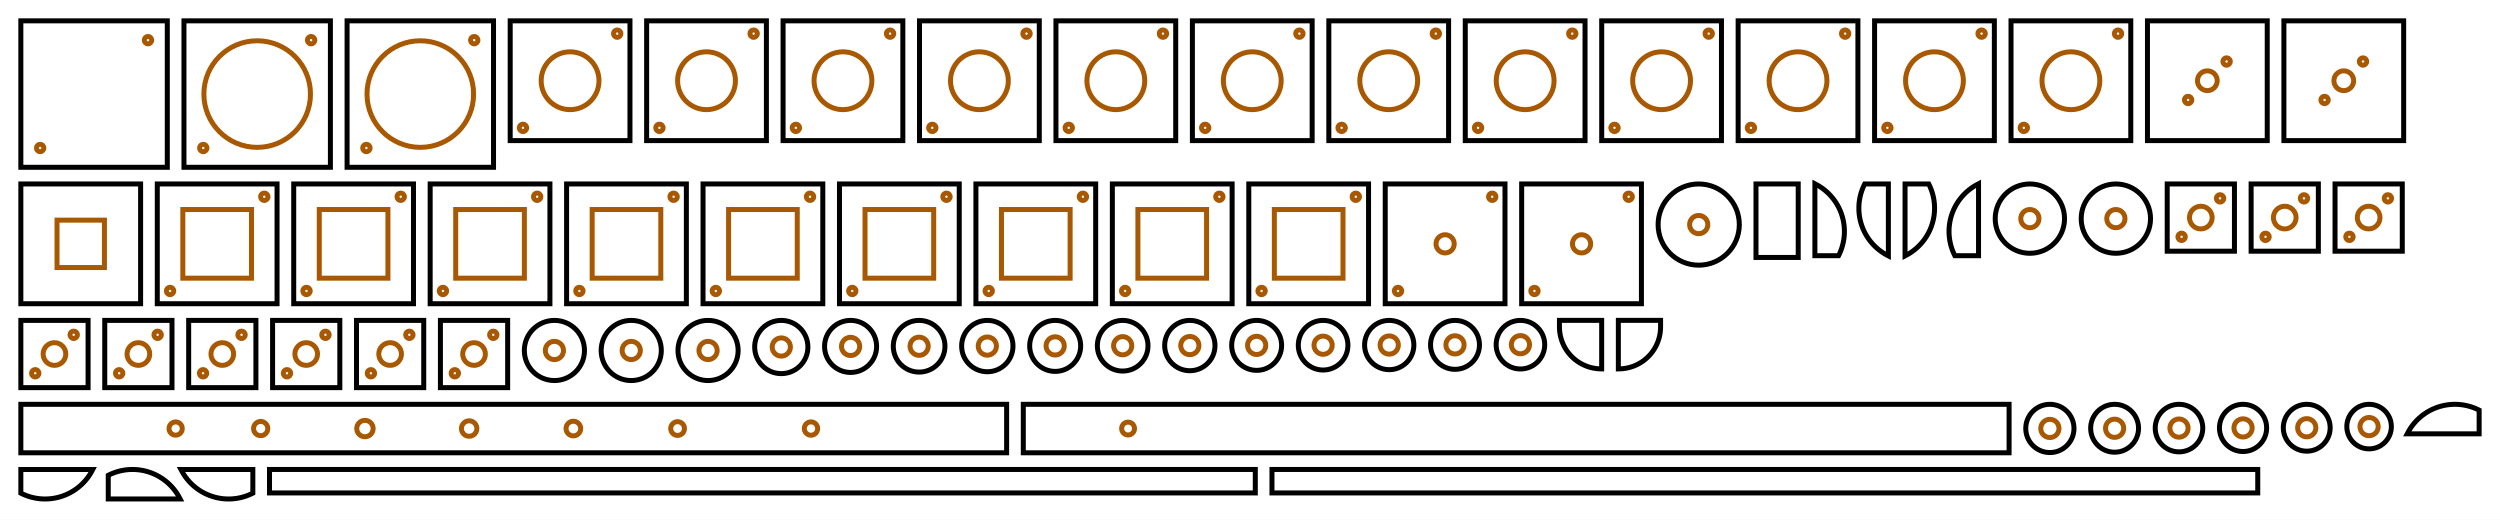
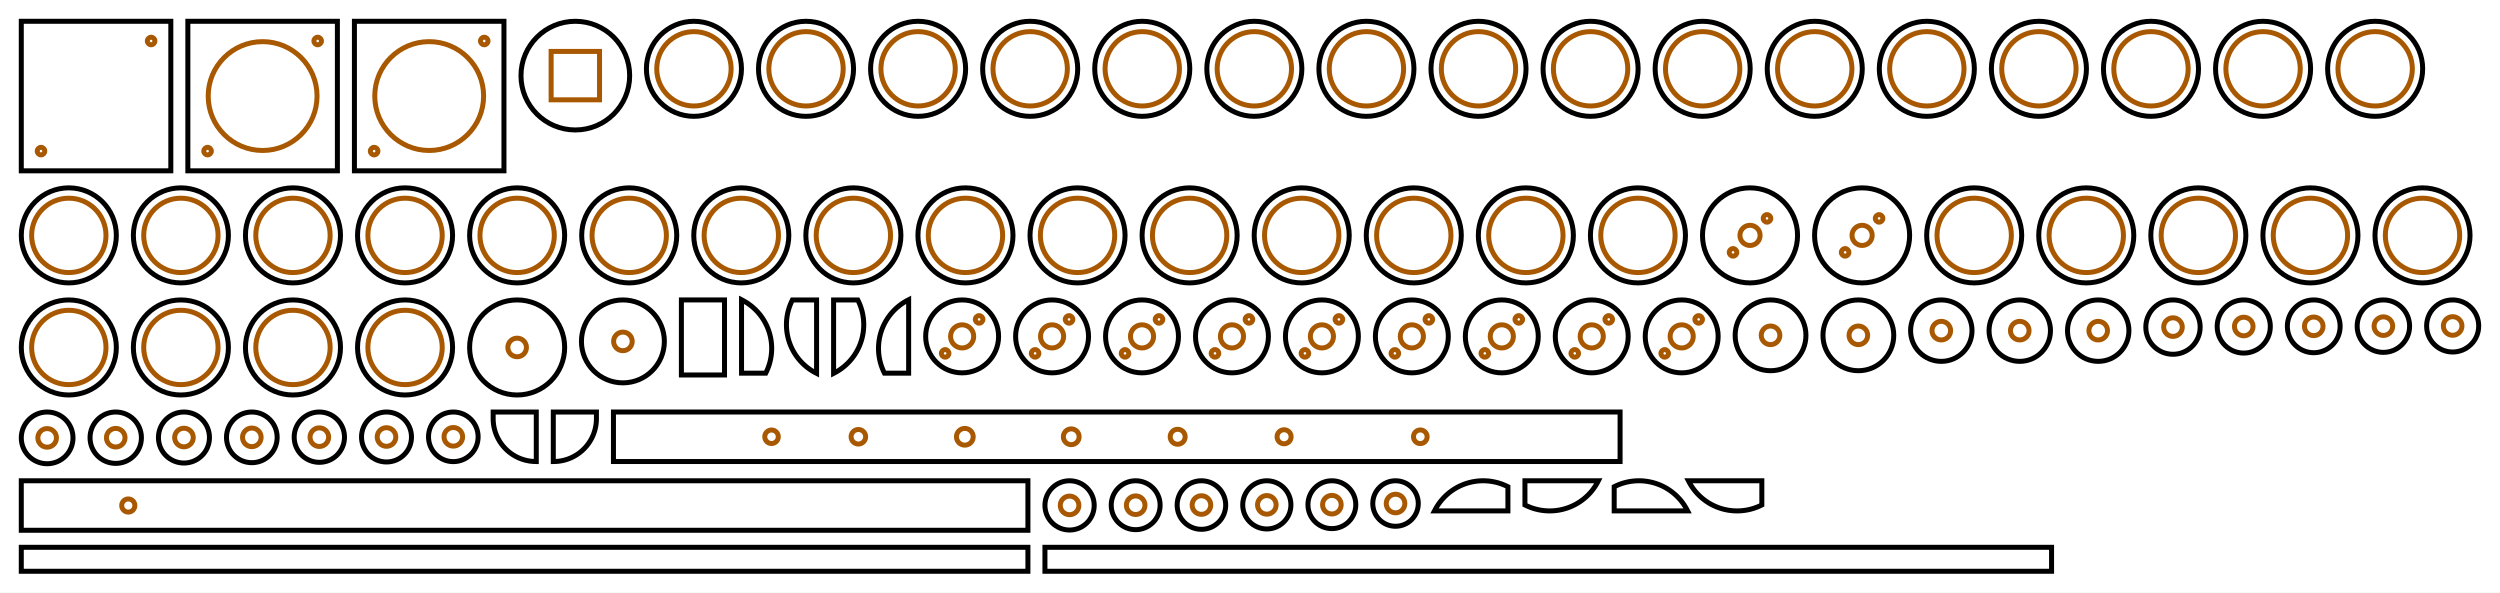
- <svg xmlns="http://www.w3.org/2000/svg" width="599.72mm" height="124.70mm" viewBox="0 0 599.72 124.70">
-   <rect x="0.0" y="0.0" width="599.72" height="124.7" fill="#ffffff" />
-   <g fill="none" stroke="#a85800" stroke-width="1.199">
+ <svg xmlns="http://www.w3.org/2000/svg" width="587.30mm" height="139.20mm" viewBox="0 0 587.30 139.20">
+   <rect x="0.0" y="0.0" width="587.3" height="139.2" fill="#ffffff" />
+   <g fill="none" stroke="#a85800" stroke-width="1.175">
    <circle cx="35.499" cy="9.631" r="0.885" />
    <circle cx="9.631" cy="35.499" r="0.885" />
    <circle cx="61.695" cy="22.565" r="12.785" />
    <circle cx="74.629" cy="9.631" r="0.885" />
    <circle cx="48.761" cy="35.499" r="0.885" />
    <circle cx="100.825" cy="22.565" r="12.785" />
    <circle cx="113.759" cy="9.631" r="0.885" />
    <circle cx="87.891" cy="35.499" r="0.885" />
-     <circle cx="136.755" cy="19.365" r="6.935" />
-     <circle cx="148.055" cy="8.065" r="0.885" />
-     <circle cx="125.455" cy="30.665" r="0.885" />
-     <circle cx="169.485" cy="19.365" r="6.935" />
-     <circle cx="180.785" cy="8.065" r="0.885" />
-     <circle cx="158.185" cy="30.665" r="0.885" />
-     <circle cx="202.215" cy="19.365" r="6.935" />
-     <circle cx="213.515" cy="8.065" r="0.885" />
-     <circle cx="190.915" cy="30.665" r="0.885" />
-     <circle cx="234.945" cy="19.365" r="6.935" />
-     <circle cx="246.245" cy="8.065" r="0.885" />
-     <circle cx="223.645" cy="30.665" r="0.885" />
-     <circle cx="267.675" cy="19.365" r="6.935" />
-     <circle cx="278.975" cy="8.065" r="0.885" />
-     <circle cx="256.375" cy="30.665" r="0.885" />
-     <circle cx="300.405" cy="19.365" r="6.935" />
-     <circle cx="311.705" cy="8.065" r="0.885" />
-     <circle cx="289.105" cy="30.665" r="0.885" />
-     <circle cx="333.135" cy="19.365" r="6.935" />
-     <circle cx="344.435" cy="8.065" r="0.885" />
-     <circle cx="321.835" cy="30.665" r="0.885" />
-     <circle cx="365.865" cy="19.365" r="6.935" />
-     <circle cx="377.165" cy="8.065" r="0.885" />
-     <circle cx="354.565" cy="30.665" r="0.885" />
-     <circle cx="398.595" cy="19.365" r="6.935" />
-     <circle cx="409.895" cy="8.065" r="0.885" />
-     <circle cx="387.295" cy="30.665" r="0.885" />
-     <circle cx="431.325" cy="19.365" r="6.935" />
-     <circle cx="442.625" cy="8.065" r="0.885" />
-     <circle cx="420.025" cy="30.665" r="0.885" />
-     <circle cx="464.055" cy="19.365" r="6.935" />
-     <circle cx="475.355" cy="8.065" r="0.885" />
-     <circle cx="452.755" cy="30.665" r="0.885" />
-     <circle cx="496.785" cy="19.365" r="6.935" />
-     <circle cx="508.085" cy="8.065" r="0.885" />
-     <circle cx="485.485" cy="30.665" r="0.885" />
-     <circle cx="529.515" cy="19.365" r="2.370" />
-     <circle cx="534.128" cy="14.752" r="0.885" />
-     <circle cx="524.902" cy="23.978" r="0.885" />
-     <circle cx="562.245" cy="19.365" r="2.370" />
-     <circle cx="566.858" cy="14.752" r="0.885" />
-     <circle cx="557.632" cy="23.978" r="0.885" />
-     <path d="M 25.050,52.810 L 25.050,64.180 L 13.680,64.180 L 13.680,52.810 Z" />
-     <path d="M 60.330,50.260 L 60.330,66.730 L 43.860,66.730 L 43.860,50.260 Z" />
-     <circle cx="63.395" cy="47.195" r="0.885" />
-     <circle cx="40.795" cy="69.795" r="0.885" />
-     <path d="M 93.060,50.260 L 93.060,66.730 L 76.590,66.730 L 76.590,50.260 Z" />
-     <circle cx="96.125" cy="47.195" r="0.885" />
-     <circle cx="73.525" cy="69.795" r="0.885" />
-     <path d="M 125.790,50.260 L 125.790,66.730 L 109.320,66.730 L 109.320,50.260 Z" />
-     <circle cx="128.855" cy="47.195" r="0.885" />
-     <circle cx="106.255" cy="69.795" r="0.885" />
-     <path d="M 158.520,50.260 L 158.520,66.730 L 142.050,66.730 L 142.050,50.260 Z" />
-     <circle cx="161.585" cy="47.195" r="0.885" />
-     <circle cx="138.985" cy="69.795" r="0.885" />
-     <path d="M 191.250,50.260 L 191.250,66.730 L 174.780,66.730 L 174.780,50.260 Z" />
-     <circle cx="194.315" cy="47.195" r="0.885" />
-     <circle cx="171.715" cy="69.795" r="0.885" />
-     <path d="M 223.980,50.260 L 223.980,66.730 L 207.510,66.730 L 207.510,50.260 Z" />
-     <circle cx="227.045" cy="47.195" r="0.885" />
-     <circle cx="204.445" cy="69.795" r="0.885" />
-     <path d="M 256.710,50.260 L 256.710,66.730 L 240.240,66.730 L 240.240,50.260 Z" />
-     <circle cx="259.775" cy="47.195" r="0.885" />
-     <circle cx="237.175" cy="69.795" r="0.885" />
-     <path d="M 289.440,50.260 L 289.440,66.730 L 272.970,66.730 L 272.970,50.260 Z" />
-     <circle cx="292.505" cy="47.195" r="0.885" />
-     <circle cx="269.905" cy="69.795" r="0.885" />
-     <path d="M 322.170,50.260 L 322.170,66.730 L 305.700,66.730 L 305.700,50.260 Z" />
-     <circle cx="325.235" cy="47.195" r="0.885" />
-     <circle cx="302.635" cy="69.795" r="0.885" />
-     <circle cx="346.665" cy="58.495" r="2.185" />
-     <circle cx="357.965" cy="47.195" r="0.885" />
-     <circle cx="335.365" cy="69.795" r="0.885" />
-     <circle cx="379.395" cy="58.495" r="2.185" />
-     <circle cx="390.695" cy="47.195" r="0.885" />
-     <circle cx="368.095" cy="69.795" r="0.885" />
-     <circle cx="407.500" cy="53.870" r="2.185" />
-     <circle cx="486.941" cy="52.445" r="2.185" />
-     <circle cx="507.571" cy="52.445" r="2.185" />
-     <circle cx="527.951" cy="52.195" r="2.720" />
-     <circle cx="532.564" cy="47.582" r="0.885" />
-     <circle cx="523.337" cy="56.808" r="0.885" />
-     <circle cx="548.081" cy="52.195" r="2.720" />
-     <circle cx="552.694" cy="47.582" r="0.885" />
-     <circle cx="543.467" cy="56.808" r="0.885" />
-     <circle cx="568.211" cy="52.195" r="2.720" />
-     <circle cx="572.824" cy="47.582" r="0.885" />
-     <circle cx="563.597" cy="56.808" r="0.885" />
-     <circle cx="13.065" cy="84.925" r="2.720" />
-     <circle cx="17.678" cy="80.312" r="0.885" />
-     <circle cx="8.452" cy="89.538" r="0.885" />
-     <circle cx="33.195" cy="84.925" r="2.720" />
-     <circle cx="37.808" cy="80.312" r="0.885" />
-     <circle cx="28.582" cy="89.538" r="0.885" />
-     <circle cx="53.325" cy="84.925" r="2.720" />
-     <circle cx="57.938" cy="80.312" r="0.885" />
-     <circle cx="48.712" cy="89.538" r="0.885" />
-     <circle cx="73.455" cy="84.925" r="2.720" />
-     <circle cx="78.068" cy="80.312" r="0.885" />
-     <circle cx="68.842" cy="89.538" r="0.885" />
-     <circle cx="93.585" cy="84.925" r="2.720" />
-     <circle cx="98.198" cy="80.312" r="0.885" />
-     <circle cx="88.972" cy="89.538" r="0.885" />
-     <circle cx="113.715" cy="84.925" r="2.720" />
-     <circle cx="118.328" cy="80.312" r="0.885" />
-     <circle cx="109.102" cy="89.538" r="0.885" />
-     <circle cx="132.995" cy="84.075" r="2.185" />
-     <circle cx="151.425" cy="84.075" r="2.185" />
-     <circle cx="169.855" cy="84.075" r="2.185" />
-     <circle cx="187.422" cy="83.244" r="2.185" />
-     <circle cx="204.045" cy="83.102" r="2.185" />
-     <circle cx="220.487" cy="83.060" r="2.185" />
-     <circle cx="236.846" cy="83.019" r="2.185" />
-     <circle cx="253.123" cy="82.977" r="2.185" />
-     <circle cx="269.316" cy="82.936" r="2.185" />
-     <circle cx="285.426" cy="82.895" r="2.185" />
-     <circle cx="301.454" cy="82.853" r="2.185" />
-     <circle cx="317.398" cy="82.812" r="2.185" />
-     <circle cx="333.259" cy="82.770" r="2.185" />
-     <circle cx="349.038" cy="82.729" r="2.185" />
-     <circle cx="364.733" cy="82.687" r="2.185" />
-     <circle cx="194.545" cy="102.805" r="1.601" />
-     <circle cx="162.545" cy="102.805" r="1.649" />
-     <circle cx="137.545" cy="102.805" r="1.757" />
-     <circle cx="112.545" cy="102.805" r="1.852" />
-     <circle cx="87.545" cy="102.805" r="1.967" />
-     <circle cx="62.535" cy="102.805" r="1.707" />
-     <circle cx="42.135" cy="102.805" r="1.587" />
-     <circle cx="270.612" cy="102.805" r="1.543" />
-     <circle cx="491.740" cy="102.776" r="2.185" />
-     <circle cx="507.269" cy="102.734" r="2.185" />
-     <circle cx="522.715" cy="102.693" r="2.185" />
-     <circle cx="538.079" cy="102.651" r="2.185" />
-     <circle cx="553.359" cy="102.610" r="2.185" />
-     <circle cx="568.316" cy="102.335" r="2.185" />
+     <path d="M 140.840,12.080 L 140.840,23.450 L 129.470,23.450 L 129.470,12.080 Z" />
+     <circle cx="163.019" cy="16.165" r="8.735" />
+     <circle cx="189.349" cy="16.165" r="8.735" />
+     <circle cx="215.679" cy="16.165" r="8.735" />
+     <circle cx="242.009" cy="16.165" r="8.735" />
+     <circle cx="268.339" cy="16.165" r="8.735" />
+     <circle cx="294.669" cy="16.165" r="8.735" />
+     <circle cx="320.999" cy="16.165" r="8.735" />
+     <circle cx="347.329" cy="16.165" r="8.735" />
+     <circle cx="373.659" cy="16.165" r="8.735" />
+     <circle cx="399.989" cy="16.165" r="8.735" />
+     <circle cx="426.319" cy="16.165" r="8.735" />
+     <circle cx="452.649" cy="16.165" r="8.735" />
+     <circle cx="478.979" cy="16.165" r="8.735" />
+     <circle cx="505.309" cy="16.165" r="8.735" />
+     <circle cx="531.639" cy="16.165" r="8.735" />
+     <circle cx="557.969" cy="16.165" r="8.735" />
+     <circle cx="16.165" cy="55.295" r="8.735" />
+     <circle cx="42.495" cy="55.295" r="8.735" />
+     <circle cx="68.825" cy="55.295" r="8.735" />
+     <circle cx="95.155" cy="55.295" r="8.735" />
+     <circle cx="121.485" cy="55.295" r="8.735" />
+     <circle cx="147.815" cy="55.295" r="8.735" />
+     <circle cx="174.145" cy="55.295" r="8.735" />
+     <circle cx="200.475" cy="55.295" r="8.735" />
+     <circle cx="226.805" cy="55.295" r="8.735" />
+     <circle cx="253.135" cy="55.295" r="8.735" />
+     <circle cx="279.465" cy="55.295" r="8.735" />
+     <circle cx="305.795" cy="55.295" r="8.735" />
+     <circle cx="332.125" cy="55.295" r="8.735" />
+     <circle cx="358.455" cy="55.295" r="8.735" />
+     <circle cx="384.785" cy="55.295" r="8.735" />
+     <circle cx="411.115" cy="55.295" r="2.370" />
+     <circle cx="415.105" cy="51.305" r="0.885" />
+     <circle cx="407.125" cy="59.285" r="0.885" />
+     <circle cx="437.445" cy="55.295" r="2.370" />
+     <circle cx="441.435" cy="51.305" r="0.885" />
+     <circle cx="433.455" cy="59.285" r="0.885" />
+     <circle cx="463.775" cy="55.295" r="8.735" />
+     <circle cx="490.105" cy="55.295" r="8.735" />
+     <circle cx="516.435" cy="55.295" r="8.735" />
+     <circle cx="542.765" cy="55.295" r="8.735" />
+     <circle cx="569.095" cy="55.295" r="8.735" />
+     <circle cx="16.165" cy="81.625" r="8.735" />
+     <circle cx="42.495" cy="81.625" r="8.735" />
+     <circle cx="68.825" cy="81.625" r="8.735" />
+     <circle cx="95.155" cy="81.625" r="8.735" />
+     <circle cx="121.485" cy="81.625" r="2.185" />
+     <circle cx="146.332" cy="80.200" r="2.185" />
+     <circle cx="226.023" cy="79.025" r="2.720" />
+     <circle cx="230.012" cy="75.035" r="0.885" />
+     <circle cx="222.033" cy="83.015" r="0.885" />
+     <circle cx="247.153" cy="79.025" r="2.720" />
+     <circle cx="251.142" cy="75.035" r="0.885" />
+     <circle cx="243.163" cy="83.015" r="0.885" />
+     <circle cx="268.283" cy="79.025" r="2.720" />
+     <circle cx="272.272" cy="75.035" r="0.885" />
+     <circle cx="264.293" cy="83.015" r="0.885" />
+     <circle cx="289.413" cy="79.025" r="2.720" />
+     <circle cx="293.402" cy="75.035" r="0.885" />
+     <circle cx="285.423" cy="83.015" r="0.885" />
+     <circle cx="310.543" cy="79.025" r="2.720" />
+     <circle cx="314.532" cy="75.035" r="0.885" />
+     <circle cx="306.553" cy="83.015" r="0.885" />
+     <circle cx="331.673" cy="79.025" r="2.720" />
+     <circle cx="335.662" cy="75.035" r="0.885" />
+     <circle cx="327.683" cy="83.015" r="0.885" />
+     <circle cx="352.803" cy="79.025" r="2.720" />
+     <circle cx="356.792" cy="75.035" r="0.885" />
+     <circle cx="348.813" cy="83.015" r="0.885" />
+     <circle cx="373.933" cy="79.025" r="2.720" />
+     <circle cx="377.922" cy="75.035" r="0.885" />
+     <circle cx="369.943" cy="83.015" r="0.885" />
+     <circle cx="395.063" cy="79.025" r="2.720" />
+     <circle cx="399.052" cy="75.035" r="0.885" />
+     <circle cx="391.073" cy="83.015" r="0.885" />
+     <circle cx="415.936" cy="78.775" r="2.185" />
+     <circle cx="436.566" cy="78.775" r="2.185" />
+     <circle cx="456.051" cy="77.675" r="2.185" />
+     <circle cx="474.481" cy="77.675" r="2.185" />
+     <circle cx="492.911" cy="77.675" r="2.185" />
+     <circle cx="510.478" cy="76.844" r="2.185" />
+     <circle cx="527.101" cy="76.702" r="2.185" />
+     <circle cx="543.544" cy="76.660" r="2.185" />
+     <circle cx="559.903" cy="76.619" r="2.185" />
+     <circle cx="576.179" cy="76.577" r="2.185" />
+     <circle cx="11.076" cy="102.866" r="2.185" />
+     <circle cx="27.186" cy="102.825" r="2.185" />
+     <circle cx="43.214" cy="102.783" r="2.185" />
+     <circle cx="59.158" cy="102.742" r="2.185" />
+     <circle cx="75.019" cy="102.700" r="2.185" />
+     <circle cx="90.798" cy="102.659" r="2.185" />
+     <circle cx="106.493" cy="102.617" r="2.185" />
+     <circle cx="333.657" cy="102.605" r="1.601" />
+     <circle cx="301.657" cy="102.605" r="1.649" />
+     <circle cx="276.657" cy="102.605" r="1.757" />
+     <circle cx="251.657" cy="102.605" r="1.852" />
+     <circle cx="226.657" cy="102.605" r="1.967" />
+     <circle cx="201.647" cy="102.605" r="1.707" />
+     <circle cx="181.247" cy="102.605" r="1.587" />
+     <circle cx="30.135" cy="118.757" r="1.543" />
+     <circle cx="251.263" cy="118.728" r="2.185" />
+     <circle cx="266.792" cy="118.686" r="2.185" />
+     <circle cx="282.238" cy="118.645" r="2.185" />
+     <circle cx="297.602" cy="118.603" r="2.185" />
+     <circle cx="312.882" cy="118.562" r="2.185" />
+     <circle cx="327.839" cy="118.287" r="2.185" />
  </g>
-   <g fill="none" stroke="#000000" stroke-width="1.199">
+   <g fill="none" stroke="#000000" stroke-width="1.175">
    <path d="M 40.130,5.000 L 40.130,40.130 L 5.000,40.130 L 5.000,5.000 Z" />
    <path d="M 79.260,5.000 L 79.260,40.130 L 44.130,40.130 L 44.130,5.000 Z" />
    <path d="M 118.390,5.000 L 118.390,40.130 L 83.260,40.130 L 83.260,5.000 Z" />
-     <path d="M 151.120,5.000 L 151.120,33.730 L 122.390,33.730 L 122.390,5.000 Z" />
-     <path d="M 183.850,5.000 L 183.850,33.730 L 155.120,33.730 L 155.120,5.000 Z" />
-     <path d="M 216.580,5.000 L 216.580,33.730 L 187.850,33.730 L 187.850,5.000 Z" />
-     <path d="M 249.310,5.000 L 249.310,33.730 L 220.580,33.730 L 220.580,5.000 Z" />
-     <path d="M 282.040,5.000 L 282.040,33.730 L 253.310,33.730 L 253.310,5.000 Z" />
-     <path d="M 314.770,5.000 L 314.770,33.730 L 286.040,33.730 L 286.040,5.000 Z" />
-     <path d="M 347.500,5.000 L 347.500,33.730 L 318.770,33.730 L 318.770,5.000 Z" />
-     <path d="M 380.230,5.000 L 380.230,33.730 L 351.500,33.730 L 351.500,5.000 Z" />
-     <path d="M 412.960,5.000 L 412.960,33.730 L 384.230,33.730 L 384.230,5.000 Z" />
-     <path d="M 445.690,5.000 L 445.690,33.730 L 416.960,33.730 L 416.960,5.000 Z" />
-     <path d="M 478.420,5.000 L 478.420,33.730 L 449.690,33.730 L 449.690,5.000 Z" />
-     <path d="M 511.150,5.000 L 511.150,33.730 L 482.420,33.730 L 482.420,5.000 Z" />
-     <path d="M 543.880,5.000 L 543.880,33.730 L 515.150,33.730 L 515.150,5.000 Z" />
-     <path d="M 576.610,5.000 L 576.610,33.730 L 547.880,33.730 L 547.880,5.000 Z" />
-     <path d="M 33.730,44.130 L 33.730,72.860 L 5.000,72.860 L 5.000,44.130 Z" />
-     <path d="M 66.460,44.130 L 66.460,72.860 L 37.730,72.860 L 37.730,44.130 Z" />
-     <path d="M 99.190,44.130 L 99.190,72.860 L 70.460,72.860 L 70.460,44.130 Z" />
-     <path d="M 131.920,44.130 L 131.920,72.860 L 103.190,72.860 L 103.190,44.130 Z" />
-     <path d="M 164.650,44.130 L 164.650,72.860 L 135.920,72.860 L 135.920,44.130 Z" />
-     <path d="M 197.380,44.130 L 197.380,72.860 L 168.650,72.860 L 168.650,44.130 Z" />
-     <path d="M 230.110,44.130 L 230.110,72.860 L 201.380,72.860 L 201.380,44.130 Z" />
-     <path d="M 262.840,44.130 L 262.840,72.860 L 234.110,72.860 L 234.110,44.130 Z" />
-     <path d="M 295.570,44.130 L 295.570,72.860 L 266.840,72.860 L 266.840,44.130 Z" />
-     <path d="M 328.300,44.130 L 328.300,72.860 L 299.570,72.860 L 299.570,44.130 Z" />
-     <path d="M 361.030,44.130 L 361.030,72.860 L 332.300,72.860 L 332.300,44.130 Z" />
-     <path d="M 393.760,44.130 L 393.760,72.860 L 365.030,72.860 L 365.030,44.130 Z" />
-     <circle cx="407.500" cy="53.870" r="9.740" />
-     <path d="M 421.240,44.130 L 431.370,44.130 L 431.370,61.760 L 421.240,61.760 Z" />
-     <path d="M 435.370,61.334 L 435.370,44.088 L 435.760,44.292 L 436.052,44.455 L 436.340,44.626 L 436.622,44.804 L 436.901,44.989 L 437.174,45.181 L 437.442,45.381 L 437.705,45.587 L 437.962,45.801 L 438.213,46.021 L 438.459,46.247 L 438.699,46.480 L 438.932,46.719 L 439.159,46.964 L 439.380,47.215 L 439.594,47.472 L 439.801,47.734 L 440.002,48.001 L 440.195,48.274 L 440.381,48.552 L 440.560,48.834 L 440.731,49.121 L 440.895,49.412 L 441.051,49.708 L 441.199,50.007 L 441.339,50.311 L 441.472,50.617 L 441.596,50.928 L 441.712,51.241 L 441.820,51.557 L 441.919,51.876 L 442.010,52.198 L 442.093,52.522 L 442.167,52.847 L 442.233,53.175 L 442.290,53.504 L 442.338,53.835 L 442.378,54.167 L 442.409,54.500 L 442.432,54.833 L 442.445,55.167 L 442.450,55.501 L 442.446,55.835 L 442.433,56.169 L 442.412,56.503 L 442.382,56.835 L 442.343,57.167 L 442.296,57.498 L 442.239,57.828 L 442.175,58.155 L 442.101,58.481 L 442.020,58.806 L 441.929,59.127 L 441.831,59.447 L 441.724,59.763 L 441.608,60.077 L 441.485,60.387 L 441.354,60.695 L 441.214,60.998 L 441.049,61.334 Z" />
-     <path d="M 452.998,44.130 L 452.998,61.376 L 452.608,61.172 L 452.316,61.009 L 452.028,60.838 L 451.745,60.660 L 451.467,60.475 L 451.194,60.282 L 450.926,60.083 L 450.663,59.876 L 450.406,59.663 L 450.155,59.443 L 449.909,59.217 L 449.669,58.984 L 449.436,58.745 L 449.209,58.500 L 448.988,58.249 L 448.774,57.992 L 448.567,57.730 L 448.366,57.462 L 448.173,57.190 L 447.987,56.912 L 447.808,56.630 L 447.637,56.343 L 447.473,56.051 L 447.317,55.756 L 447.169,55.456 L 447.029,55.153 L 446.896,54.846 L 446.772,54.536 L 446.656,54.223 L 446.548,53.906 L 446.449,53.587 L 446.357,53.266 L 446.275,52.942 L 446.201,52.616 L 446.135,52.289 L 446.078,51.959 L 446.029,51.629 L 445.990,51.297 L 445.959,50.964 L 445.936,50.631 L 445.923,50.297 L 445.918,49.963 L 445.922,49.629 L 445.934,49.295 L 445.956,48.961 L 445.986,48.628 L 446.025,48.296 L 446.072,47.966 L 446.128,47.636 L 446.193,47.308 L 446.266,46.982 L 446.348,46.658 L 446.439,46.336 L 446.537,46.017 L 446.644,45.701 L 446.759,45.387 L 446.883,45.076 L 447.014,44.769 L 447.154,44.465 L 447.319,44.130 Z" />
-     <path d="M 462.677,44.130 L 462.842,44.465 L 462.982,44.769 L 463.113,45.076 L 463.236,45.387 L 463.352,45.701 L 463.459,46.017 L 463.557,46.336 L 463.648,46.658 L 463.729,46.982 L 463.803,47.308 L 463.867,47.636 L 463.924,47.966 L 463.971,48.296 L 464.010,48.628 L 464.040,48.961 L 464.061,49.295 L 464.074,49.629 L 464.078,49.963 L 464.073,50.297 L 464.059,50.631 L 464.037,50.964 L 464.006,51.297 L 463.966,51.629 L 463.918,51.959 L 463.861,52.289 L 463.795,52.616 L 463.721,52.942 L 463.638,53.266 L 463.547,53.587 L 463.448,53.906 L 463.340,54.223 L 463.224,54.536 L 463.099,54.846 L 462.967,55.153 L 462.827,55.456 L 462.679,55.756 L 462.523,56.051 L 462.359,56.343 L 462.188,56.630 L 462.009,56.912 L 461.823,57.190 L 461.630,57.462 L 461.429,57.730 L 461.222,57.992 L 461.008,58.249 L 460.787,58.500 L 460.560,58.745 L 460.327,58.984 L 460.087,59.217 L 459.841,59.443 L 459.590,59.663 L 459.332,59.876 L 459.070,60.083 L 458.802,60.282 L 458.529,60.475 L 458.250,60.660 L 457.968,60.838 L 457.680,61.009 L 457.388,61.172 L 456.998,61.376 L 456.998,44.130 Z" />
-     <path d="M 468.947,61.334 L 468.782,60.998 L 468.642,60.695 L 468.511,60.387 L 468.387,60.077 L 468.272,59.763 L 468.165,59.447 L 468.066,59.127 L 467.976,58.806 L 467.894,58.481 L 467.821,58.155 L 467.756,57.828 L 467.700,57.498 L 467.653,57.167 L 467.614,56.835 L 467.584,56.503 L 467.562,56.169 L 467.550,55.835 L 467.546,55.501 L 467.551,55.167 L 467.564,54.833 L 467.587,54.500 L 467.618,54.167 L 467.657,53.835 L 467.706,53.504 L 467.763,53.175 L 467.828,52.847 L 467.903,52.522 L 467.985,52.198 L 468.077,51.876 L 468.176,51.557 L 468.284,51.241 L 468.400,50.928 L 468.524,50.617 L 468.657,50.311 L 468.797,50.007 L 468.945,49.708 L 469.101,49.412 L 469.265,49.121 L 469.436,48.834 L 469.615,48.552 L 469.801,48.274 L 469.994,48.001 L 470.194,47.734 L 470.402,47.472 L 470.616,47.215 L 470.836,46.964 L 471.064,46.719 L 471.297,46.480 L 471.537,46.247 L 471.783,46.021 L 472.034,45.801 L 472.291,45.587 L 472.554,45.381 L 472.822,45.181 L 473.095,44.989 L 473.373,44.804 L 473.656,44.626 L 473.944,44.455 L 474.235,44.292 L 474.626,44.088 L 474.626,61.334 Z" />
-     <circle cx="486.941" cy="52.445" r="8.315" />
-     <circle cx="507.571" cy="52.445" r="8.315" />
-     <path d="M 536.016,44.130 L 536.016,60.260 L 519.886,60.260 L 519.886,44.130 Z" />
-     <path d="M 556.146,44.130 L 556.146,60.260 L 540.016,60.260 L 540.016,44.130 Z" />
-     <path d="M 576.276,44.130 L 576.276,60.260 L 560.146,60.260 L 560.146,44.130 Z" />
-     <path d="M 21.130,76.860 L 21.130,92.990 L 5.000,92.990 L 5.000,76.860 Z" />
-     <path d="M 41.260,76.860 L 41.260,92.990 L 25.130,92.990 L 25.130,76.860 Z" />
-     <path d="M 61.390,76.860 L 61.390,92.990 L 45.260,92.990 L 45.260,76.860 Z" />
-     <path d="M 81.520,76.860 L 81.520,92.990 L 65.390,92.990 L 65.390,76.860 Z" />
-     <path d="M 101.650,76.860 L 101.650,92.990 L 85.520,92.990 L 85.520,76.860 Z" />
-     <path d="M 121.780,76.860 L 121.780,92.990 L 105.650,92.990 L 105.650,76.860 Z" />
-     <circle cx="132.995" cy="84.075" r="7.215" />
-     <circle cx="151.425" cy="84.075" r="7.215" />
-     <circle cx="169.855" cy="84.075" r="7.215" />
-     <circle cx="187.422" cy="83.244" r="6.384" />
-     <circle cx="204.045" cy="83.102" r="6.242" />
-     <circle cx="220.487" cy="83.060" r="6.200" />
-     <circle cx="236.846" cy="83.019" r="6.159" />
-     <circle cx="253.123" cy="82.977" r="6.117" />
-     <circle cx="269.316" cy="82.936" r="6.076" />
-     <circle cx="285.426" cy="82.895" r="6.035" />
-     <circle cx="301.454" cy="82.853" r="5.993" />
-     <circle cx="317.398" cy="82.812" r="5.952" />
-     <circle cx="333.259" cy="82.770" r="5.910" />
-     <circle cx="349.038" cy="82.729" r="5.869" />
-     <circle cx="364.733" cy="82.687" r="5.827" />
-     <path d="M 374.092,76.860 L 374.092,78.426 L 374.106,78.952 L 374.147,79.477 L 374.216,80.000 L 374.312,80.518 L 374.435,81.030 L 374.585,81.535 L 374.761,82.032 L 374.962,82.519 L 375.189,82.994 L 375.440,83.458 L 375.716,83.907 L 376.014,84.341 L 376.335,84.759 L 376.677,85.160 L 377.040,85.542 L 377.422,85.905 L 377.823,86.247 L 378.241,86.568 L 378.675,86.866 L 379.125,87.142 L 379.588,87.393 L 380.063,87.620 L 380.550,87.822 L 381.047,87.997 L 381.552,88.147 L 382.064,88.270 L 382.583,88.366 L 383.105,88.435 L 383.630,88.476 L 384.222,88.492 L 384.222,76.860 Z" />
-     <path d="M 388.222,76.860 L 388.222,88.492 L 388.814,88.476 L 389.339,88.435 L 389.862,88.366 L 390.380,88.270 L 390.892,88.147 L 391.397,87.997 L 391.894,87.822 L 392.381,87.620 L 392.856,87.393 L 393.320,87.142 L 393.769,86.866 L 394.203,86.568 L 394.621,86.247 L 395.022,85.905 L 395.404,85.542 L 395.767,85.160 L 396.109,84.759 L 396.430,84.341 L 396.728,83.907 L 397.004,83.458 L 397.255,82.994 L 397.482,82.519 L 397.684,82.032 L 397.859,81.535 L 398.009,81.030 L 398.132,80.518 L 398.228,80.000 L 398.297,79.477 L 398.338,78.952 L 398.352,78.426 L 398.352,76.860 Z" />
-     <path d="M 5.000,96.990 L 241.477,96.990 L 241.477,108.620 L 5.000,108.620 Z" />
-     <path d="M 245.477,96.990 L 481.954,96.990 L 481.954,108.620 L 245.477,108.620 Z" />
-     <circle cx="491.740" cy="102.776" r="5.786" />
-     <circle cx="507.269" cy="102.734" r="5.744" />
-     <circle cx="522.715" cy="102.693" r="5.703" />
-     <circle cx="538.079" cy="102.651" r="5.661" />
-     <circle cx="553.359" cy="102.610" r="5.620" />
-     <circle cx="568.316" cy="102.335" r="5.345" />
-     <path d="M 594.715,104.070 L 577.469,104.070 L 577.673,103.680 L 577.836,103.388 L 578.007,103.100 L 578.185,102.818 L 578.370,102.539 L 578.563,102.266 L 578.762,101.998 L 578.969,101.735 L 579.182,101.478 L 579.402,101.227 L 579.628,100.981 L 579.861,100.741 L 580.100,100.508 L 580.345,100.281 L 580.596,100.060 L 580.853,99.846 L 581.115,99.639 L 581.383,99.438 L 581.655,99.245 L 581.933,99.059 L 582.215,98.880 L 582.502,98.709 L 582.794,98.545 L 583.089,98.389 L 583.389,98.241 L 583.692,98.101 L 583.999,97.968 L 584.309,97.844 L 584.622,97.728 L 584.939,97.620 L 585.258,97.521 L 585.579,97.430 L 585.903,97.347 L 586.229,97.273 L 586.556,97.207 L 586.886,97.150 L 587.216,97.102 L 587.548,97.062 L 587.881,97.031 L 588.214,97.008 L 588.548,96.995 L 588.882,96.990 L 589.216,96.994 L 589.550,97.007 L 589.884,97.028 L 590.217,97.058 L 590.549,97.097 L 590.879,97.144 L 591.209,97.201 L 591.537,97.265 L 591.863,97.339 L 592.187,97.420 L 592.509,97.511 L 592.828,97.609 L 593.144,97.716 L 593.458,97.832 L 593.769,97.955 L 594.076,98.086 L 594.380,98.226 L 594.715,98.391 Z" />
-     <path d="M 5.000,112.620 L 22.246,112.620 L 22.042,113.010 L 21.879,113.302 L 21.708,113.590 L 21.530,113.872 L 21.345,114.151 L 21.152,114.424 L 20.953,114.692 L 20.746,114.955 L 20.533,115.212 L 20.313,115.463 L 20.087,115.709 L 19.854,115.949 L 19.615,116.182 L 19.370,116.409 L 19.119,116.630 L 18.862,116.844 L 18.600,117.051 L 18.332,117.252 L 18.060,117.445 L 17.782,117.631 L 17.500,117.810 L 17.213,117.981 L 16.921,118.145 L 16.626,118.301 L 16.326,118.449 L 16.023,118.589 L 15.716,118.722 L 15.406,118.846 L 15.093,118.962 L 14.776,119.070 L 14.457,119.169 L 14.136,119.260 L 13.812,119.343 L 13.486,119.417 L 13.159,119.483 L 12.829,119.540 L 12.499,119.588 L 12.167,119.628 L 11.834,119.659 L 11.501,119.682 L 11.167,119.695 L 10.833,119.700 L 10.499,119.696 L 10.165,119.683 L 9.831,119.662 L 9.498,119.632 L 9.166,119.593 L 8.836,119.546 L 8.506,119.489 L 8.178,119.425 L 7.852,119.351 L 7.528,119.270 L 7.206,119.179 L 6.887,119.081 L 6.571,118.974 L 6.257,118.858 L 5.946,118.735 L 5.639,118.604 L 5.335,118.464 L 5.000,118.299 Z" />
-     <path d="M 25.968,114.021 L 26.303,113.856 L 26.607,113.716 L 26.914,113.585 L 27.225,113.462 L 27.538,113.346 L 27.855,113.239 L 28.174,113.141 L 28.496,113.050 L 28.820,112.969 L 29.146,112.895 L 29.474,112.831 L 29.803,112.774 L 30.134,112.727 L 30.466,112.688 L 30.799,112.658 L 31.132,112.637 L 31.466,112.624 L 31.800,112.620 L 32.135,112.625 L 32.468,112.638 L 32.802,112.661 L 33.135,112.692 L 33.466,112.732 L 33.797,112.780 L 34.126,112.837 L 34.454,112.903 L 34.780,112.977 L 35.104,113.060 L 35.425,113.151 L 35.744,113.250 L 36.060,113.358 L 36.374,113.474 L 36.684,113.598 L 36.991,113.731 L 37.294,113.871 L 37.594,114.019 L 37.889,114.175 L 38.181,114.339 L 38.467,114.510 L 38.750,114.689 L 39.027,114.875 L 39.300,115.068 L 39.568,115.269 L 39.830,115.476 L 40.086,115.690 L 40.337,115.911 L 40.582,116.138 L 40.821,116.371 L 41.054,116.611 L 41.281,116.857 L 41.501,117.108 L 41.714,117.365 L 41.921,117.628 L 42.120,117.896 L 42.313,118.169 L 42.498,118.448 L 42.676,118.730 L 42.846,119.018 L 43.009,119.310 L 43.214,119.700 L 25.968,119.700 Z" />
-     <path d="M 60.653,118.299 L 60.318,118.464 L 60.014,118.604 L 59.707,118.735 L 59.396,118.858 L 59.083,118.974 L 58.766,119.081 L 58.447,119.179 L 58.125,119.270 L 57.801,119.351 L 57.475,119.425 L 57.147,119.489 L 56.818,119.546 L 56.487,119.593 L 56.155,119.632 L 55.822,119.662 L 55.489,119.683 L 55.155,119.696 L 54.821,119.700 L 54.486,119.695 L 54.152,119.682 L 53.819,119.659 L 53.486,119.628 L 53.155,119.588 L 52.824,119.540 L 52.495,119.483 L 52.167,119.417 L 51.841,119.343 L 51.517,119.260 L 51.196,119.169 L 50.877,119.070 L 50.561,118.962 L 50.247,118.846 L 49.937,118.722 L 49.630,118.589 L 49.327,118.449 L 49.027,118.301 L 48.732,118.145 L 48.440,117.981 L 48.153,117.810 L 47.871,117.631 L 47.593,117.445 L 47.321,117.252 L 47.053,117.051 L 46.791,116.844 L 46.535,116.630 L 46.284,116.409 L 46.039,116.182 L 45.799,115.949 L 45.567,115.709 L 45.340,115.463 L 45.120,115.212 L 44.907,114.955 L 44.700,114.692 L 44.501,114.424 L 44.308,114.151 L 44.123,113.872 L 43.945,113.590 L 43.775,113.302 L 43.612,113.010 L 43.407,112.620 L 60.653,112.620 Z" />
-     <path d="M 64.653,112.620 L 301.130,112.620 L 301.130,118.250 L 64.653,118.250 Z" />
-     <path d="M 305.130,112.620 L 541.607,112.620 L 541.607,118.250 L 305.130,118.250 Z" />
+     <circle cx="135.155" cy="17.765" r="12.765" />
+     <circle cx="163.019" cy="16.165" r="11.165" />
+     <circle cx="189.349" cy="16.165" r="11.165" />
+     <circle cx="215.679" cy="16.165" r="11.165" />
+     <circle cx="242.009" cy="16.165" r="11.165" />
+     <circle cx="268.339" cy="16.165" r="11.165" />
+     <circle cx="294.669" cy="16.165" r="11.165" />
+     <circle cx="320.999" cy="16.165" r="11.165" />
+     <circle cx="347.329" cy="16.165" r="11.165" />
+     <circle cx="373.659" cy="16.165" r="11.165" />
+     <circle cx="399.989" cy="16.165" r="11.165" />
+     <circle cx="426.319" cy="16.165" r="11.165" />
+     <circle cx="452.649" cy="16.165" r="11.165" />
+     <circle cx="478.979" cy="16.165" r="11.165" />
+     <circle cx="505.309" cy="16.165" r="11.165" />
+     <circle cx="531.639" cy="16.165" r="11.165" />
+     <circle cx="557.969" cy="16.165" r="11.165" />
+     <circle cx="16.165" cy="55.295" r="11.165" />
+     <circle cx="42.495" cy="55.295" r="11.165" />
+     <circle cx="68.825" cy="55.295" r="11.165" />
+     <circle cx="95.155" cy="55.295" r="11.165" />
+     <circle cx="121.485" cy="55.295" r="11.165" />
+     <circle cx="147.815" cy="55.295" r="11.165" />
+     <circle cx="174.145" cy="55.295" r="11.165" />
+     <circle cx="200.475" cy="55.295" r="11.165" />
+     <circle cx="226.805" cy="55.295" r="11.165" />
+     <circle cx="253.135" cy="55.295" r="11.165" />
+     <circle cx="279.465" cy="55.295" r="11.165" />
+     <circle cx="305.795" cy="55.295" r="11.165" />
+     <circle cx="332.125" cy="55.295" r="11.165" />
+     <circle cx="358.455" cy="55.295" r="11.165" />
+     <circle cx="384.785" cy="55.295" r="11.165" />
+     <circle cx="411.115" cy="55.295" r="11.165" />
+     <circle cx="437.445" cy="55.295" r="11.165" />
+     <circle cx="463.775" cy="55.295" r="11.165" />
+     <circle cx="490.105" cy="55.295" r="11.165" />
+     <circle cx="516.435" cy="55.295" r="11.165" />
+     <circle cx="542.765" cy="55.295" r="11.165" />
+     <circle cx="569.095" cy="55.295" r="11.165" />
+     <circle cx="16.165" cy="81.625" r="11.165" />
+     <circle cx="42.495" cy="81.625" r="11.165" />
+     <circle cx="68.825" cy="81.625" r="11.165" />
+     <circle cx="95.155" cy="81.625" r="11.165" />
+     <circle cx="121.485" cy="81.625" r="11.165" />
+     <circle cx="146.332" cy="80.200" r="9.740" />
+     <path d="M 160.072,70.460 L 170.202,70.460 L 170.202,88.090 L 160.072,88.090 Z" />
+     <path d="M 174.202,87.664 L 174.202,70.418 L 174.592,70.622 L 174.884,70.785 L 175.171,70.956 L 175.454,71.134 L 175.732,71.319 L 176.005,71.511 L 176.274,71.711 L 176.536,71.917 L 176.793,72.131 L 177.045,72.351 L 177.291,72.577 L 177.530,72.810 L 177.764,73.049 L 177.991,73.294 L 178.212,73.545 L 178.426,73.802 L 178.633,74.064 L 178.833,74.331 L 179.027,74.604 L 179.213,74.882 L 179.391,75.164 L 179.563,75.451 L 179.726,75.742 L 179.882,76.038 L 180.031,76.337 L 180.171,76.641 L 180.303,76.947 L 180.428,77.258 L 180.544,77.571 L 180.651,77.887 L 180.751,78.206 L 180.842,78.528 L 180.925,78.852 L 180.999,79.177 L 181.065,79.505 L 181.122,79.834 L 181.170,80.165 L 181.210,80.497 L 181.241,80.830 L 181.263,81.163 L 181.277,81.497 L 181.282,81.831 L 181.278,82.165 L 181.265,82.499 L 181.244,82.833 L 181.214,83.165 L 181.175,83.497 L 181.127,83.828 L 181.071,84.158 L 181.006,84.485 L 180.933,84.811 L 180.851,85.136 L 180.761,85.457 L 180.662,85.777 L 180.555,86.093 L 180.440,86.407 L 180.317,86.717 L 180.185,87.025 L 180.046,87.328 L 179.881,87.664 Z" />
+     <path d="M 191.830,70.460 L 191.830,87.706 L 191.439,87.502 L 191.147,87.339 L 190.860,87.168 L 190.577,86.990 L 190.299,86.805 L 190.026,86.612 L 189.758,86.413 L 189.495,86.206 L 189.238,85.993 L 188.986,85.773 L 188.741,85.547 L 188.501,85.314 L 188.267,85.075 L 188.040,84.830 L 187.820,84.579 L 187.605,84.322 L 187.398,84.060 L 187.198,83.792 L 187.005,83.520 L 186.819,83.242 L 186.640,82.960 L 186.469,82.673 L 186.305,82.381 L 186.149,82.086 L 186.001,81.786 L 185.860,81.483 L 185.728,81.176 L 185.604,80.866 L 185.488,80.553 L 185.380,80.236 L 185.280,79.917 L 185.189,79.596 L 185.106,79.272 L 185.032,78.946 L 184.967,78.619 L 184.910,78.289 L 184.861,77.959 L 184.821,77.627 L 184.790,77.294 L 184.768,76.961 L 184.754,76.627 L 184.750,76.293 L 184.754,75.959 L 184.766,75.625 L 184.788,75.291 L 184.818,74.958 L 184.857,74.626 L 184.904,74.296 L 184.960,73.966 L 185.025,73.638 L 185.098,73.312 L 185.180,72.988 L 185.270,72.666 L 185.369,72.347 L 185.476,72.031 L 185.591,71.717 L 185.715,71.406 L 185.846,71.099 L 185.986,70.795 L 186.150,70.460 Z" />
+     <path d="M 201.509,70.460 L 201.674,70.795 L 201.813,71.099 L 201.945,71.406 L 202.068,71.717 L 202.183,72.031 L 202.290,72.347 L 202.389,72.666 L 202.479,72.988 L 202.561,73.312 L 202.634,73.638 L 202.699,73.966 L 202.755,74.296 L 202.803,74.626 L 202.842,74.958 L 202.872,75.291 L 202.893,75.625 L 202.906,75.959 L 202.910,76.293 L 202.905,76.627 L 202.891,76.961 L 202.869,77.294 L 202.838,77.627 L 202.798,77.959 L 202.750,78.289 L 202.693,78.619 L 202.627,78.946 L 202.553,79.272 L 202.470,79.596 L 202.379,79.917 L 202.279,80.236 L 202.172,80.553 L 202.055,80.866 L 201.931,81.176 L 201.799,81.483 L 201.659,81.786 L 201.510,82.086 L 201.354,82.381 L 201.191,82.673 L 201.019,82.960 L 200.841,83.242 L 200.655,83.520 L 200.461,83.792 L 200.261,84.060 L 200.054,84.322 L 199.840,84.579 L 199.619,84.830 L 199.392,85.075 L 199.158,85.314 L 198.919,85.547 L 198.673,85.773 L 198.421,85.993 L 198.164,86.206 L 197.901,86.413 L 197.633,86.612 L 197.360,86.805 L 197.082,86.990 L 196.799,87.168 L 196.512,87.339 L 196.220,87.502 L 195.830,87.706 L 195.830,70.460 Z" />
+     <path d="M 207.778,87.664 L 207.613,87.328 L 207.474,87.025 L 207.342,86.717 L 207.219,86.407 L 207.104,86.093 L 206.997,85.777 L 206.898,85.457 L 206.808,85.136 L 206.726,84.811 L 206.653,84.485 L 206.588,84.158 L 206.532,83.828 L 206.484,83.497 L 206.446,83.165 L 206.416,82.833 L 206.394,82.499 L 206.381,82.165 L 206.378,81.831 L 206.382,81.497 L 206.396,81.163 L 206.418,80.830 L 206.449,80.497 L 206.489,80.165 L 206.537,79.834 L 206.595,79.505 L 206.660,79.177 L 206.734,78.852 L 206.817,78.528 L 206.908,78.206 L 207.008,77.887 L 207.116,77.571 L 207.232,77.258 L 207.356,76.947 L 207.488,76.641 L 207.629,76.337 L 207.777,76.038 L 207.933,75.742 L 208.097,75.451 L 208.268,75.164 L 208.447,74.882 L 208.633,74.604 L 208.826,74.331 L 209.026,74.064 L 209.233,73.802 L 209.447,73.545 L 209.668,73.294 L 209.895,73.049 L 210.129,72.810 L 210.369,72.577 L 210.614,72.351 L 210.866,72.131 L 211.123,71.917 L 211.386,71.711 L 211.654,71.511 L 211.927,71.319 L 212.205,71.134 L 212.488,70.956 L 212.775,70.785 L 213.067,70.622 L 213.458,70.418 L 213.458,87.664 Z" />
+     <circle cx="226.023" cy="79.025" r="8.565" />
+     <circle cx="247.153" cy="79.025" r="8.565" />
+     <circle cx="268.283" cy="79.025" r="8.565" />
+     <circle cx="289.413" cy="79.025" r="8.565" />
+     <circle cx="310.543" cy="79.025" r="8.565" />
+     <circle cx="331.673" cy="79.025" r="8.565" />
+     <circle cx="352.803" cy="79.025" r="8.565" />
+     <circle cx="373.933" cy="79.025" r="8.565" />
+     <circle cx="395.063" cy="79.025" r="8.565" />
+     <circle cx="415.936" cy="78.775" r="8.315" />
+     <circle cx="436.566" cy="78.775" r="8.315" />
+     <circle cx="456.051" cy="77.675" r="7.215" />
+     <circle cx="474.481" cy="77.675" r="7.215" />
+     <circle cx="492.911" cy="77.675" r="7.215" />
+     <circle cx="510.478" cy="76.844" r="6.384" />
+     <circle cx="527.101" cy="76.702" r="6.242" />
+     <circle cx="543.544" cy="76.660" r="6.200" />
+     <circle cx="559.903" cy="76.619" r="6.159" />
+     <circle cx="576.179" cy="76.577" r="6.117" />
+     <circle cx="11.076" cy="102.866" r="6.076" />
+     <circle cx="27.186" cy="102.825" r="6.035" />
+     <circle cx="43.214" cy="102.783" r="5.993" />
+     <circle cx="59.158" cy="102.742" r="5.952" />
+     <circle cx="75.019" cy="102.700" r="5.910" />
+     <circle cx="90.798" cy="102.659" r="5.869" />
+     <circle cx="106.493" cy="102.617" r="5.827" />
+     <path d="M 115.852,96.790 L 115.852,98.356 L 115.866,98.882 L 115.907,99.407 L 115.976,99.930 L 116.072,100.448 L 116.195,100.960 L 116.345,101.465 L 116.521,101.962 L 116.722,102.449 L 116.949,102.924 L 117.201,103.388 L 117.476,103.837 L 117.774,104.271 L 118.095,104.689 L 118.437,105.090 L 118.800,105.472 L 119.182,105.835 L 119.583,106.177 L 120.001,106.498 L 120.435,106.796 L 120.885,107.072 L 121.348,107.323 L 121.823,107.550 L 122.310,107.752 L 122.807,107.927 L 123.312,108.077 L 123.824,108.200 L 124.343,108.296 L 124.865,108.365 L 125.390,108.406 L 125.982,108.422 L 125.982,96.790 Z" />
+     <path d="M 129.982,96.790 L 129.982,108.422 L 130.574,108.406 L 131.099,108.365 L 131.622,108.296 L 132.140,108.200 L 132.652,108.077 L 133.157,107.927 L 133.654,107.752 L 134.141,107.550 L 134.617,107.323 L 135.080,107.072 L 135.529,106.796 L 135.963,106.498 L 136.381,106.177 L 136.782,105.835 L 137.164,105.472 L 137.527,105.090 L 137.869,104.689 L 138.190,104.271 L 138.488,103.837 L 138.764,103.388 L 139.015,102.924 L 139.242,102.449 L 139.444,101.962 L 139.619,101.465 L 139.769,100.960 L 139.892,100.448 L 139.988,99.930 L 140.057,99.407 L 140.098,98.882 L 140.112,98.356 L 140.112,96.790 Z" />
+     <path d="M 144.112,96.790 L 380.589,96.790 L 380.589,108.420 L 144.112,108.420 Z" />
+     <path d="M 5.000,112.942 L 241.477,112.942 L 241.477,124.572 L 5.000,124.572 Z" />
+     <circle cx="251.263" cy="118.728" r="5.786" />
+     <circle cx="266.792" cy="118.686" r="5.744" />
+     <circle cx="282.238" cy="118.645" r="5.703" />
+     <circle cx="297.602" cy="118.603" r="5.661" />
+     <circle cx="312.882" cy="118.562" r="5.620" />
+     <circle cx="327.839" cy="118.287" r="5.345" />
+     <path d="M 354.238,120.022 L 336.992,120.022 L 337.196,119.632 L 337.359,119.340 L 337.530,119.052 L 337.708,118.769 L 337.893,118.491 L 338.086,118.218 L 338.285,117.950 L 338.492,117.687 L 338.705,117.430 L 338.925,117.179 L 339.151,116.933 L 339.384,116.693 L 339.623,116.460 L 339.868,116.233 L 340.119,116.012 L 340.376,115.798 L 340.638,115.591 L 340.906,115.390 L 341.178,115.197 L 341.456,115.011 L 341.738,114.832 L 342.025,114.661 L 342.317,114.497 L 342.612,114.341 L 342.912,114.193 L 343.215,114.053 L 343.522,113.920 L 343.832,113.796 L 344.145,113.680 L 344.462,113.572 L 344.781,113.473 L 345.102,113.382 L 345.426,113.299 L 345.752,113.225 L 346.079,113.159 L 346.409,113.102 L 346.739,113.053 L 347.071,113.014 L 347.404,112.983 L 347.737,112.960 L 348.071,112.947 L 348.405,112.942 L 348.739,112.946 L 349.073,112.959 L 349.407,112.980 L 349.740,113.010 L 350.072,113.049 L 350.402,113.096 L 350.732,113.153 L 351.060,113.217 L 351.386,113.291 L 351.710,113.372 L 352.032,113.463 L 352.351,113.561 L 352.667,113.668 L 352.981,113.783 L 353.292,113.907 L 353.599,114.038 L 353.903,114.178 L 354.238,114.343 Z" />
+     <path d="M 358.238,112.942 L 375.484,112.942 L 375.280,113.332 L 375.117,113.624 L 374.946,113.912 L 374.768,114.194 L 374.583,114.473 L 374.391,114.746 L 374.191,115.014 L 373.984,115.277 L 373.771,115.534 L 373.551,115.785 L 373.325,116.031 L 373.092,116.271 L 372.853,116.504 L 372.608,116.731 L 372.357,116.952 L 372.100,117.166 L 371.838,117.373 L 371.570,117.574 L 371.298,117.767 L 371.020,117.953 L 370.738,118.132 L 370.451,118.303 L 370.159,118.467 L 369.864,118.623 L 369.564,118.771 L 369.261,118.911 L 368.954,119.044 L 368.644,119.168 L 368.331,119.284 L 368.014,119.392 L 367.695,119.491 L 367.374,119.582 L 367.050,119.665 L 366.724,119.739 L 366.397,119.805 L 366.067,119.862 L 365.737,119.910 L 365.405,119.950 L 365.072,119.981 L 364.739,120.004 L 364.405,120.017 L 364.071,120.022 L 363.737,120.018 L 363.403,120.005 L 363.069,119.984 L 362.736,119.954 L 362.404,119.915 L 362.074,119.868 L 361.744,119.811 L 361.416,119.747 L 361.090,119.673 L 360.766,119.592 L 360.445,119.501 L 360.125,119.403 L 359.809,119.296 L 359.495,119.180 L 359.184,119.057 L 358.877,118.926 L 358.574,118.786 L 358.238,118.621 Z" />
+     <path d="M 379.206,114.343 L 379.541,114.178 L 379.845,114.038 L 380.152,113.907 L 380.463,113.783 L 380.776,113.668 L 381.093,113.561 L 381.412,113.463 L 381.734,113.372 L 382.058,113.291 L 382.384,113.217 L 382.712,113.153 L 383.041,113.096 L 383.372,113.049 L 383.704,113.010 L 384.037,112.980 L 384.370,112.959 L 384.704,112.946 L 385.038,112.942 L 385.373,112.947 L 385.706,112.960 L 386.040,112.983 L 386.373,113.014 L 386.704,113.053 L 387.035,113.102 L 387.364,113.159 L 387.692,113.225 L 388.018,113.299 L 388.342,113.382 L 388.663,113.473 L 388.982,113.572 L 389.298,113.680 L 389.612,113.796 L 389.922,113.920 L 390.229,114.053 L 390.532,114.193 L 390.832,114.341 L 391.127,114.497 L 391.419,114.661 L 391.705,114.832 L 391.988,115.011 L 392.265,115.197 L 392.538,115.390 L 392.806,115.591 L 393.068,115.798 L 393.324,116.012 L 393.575,116.233 L 393.820,116.460 L 394.059,116.693 L 394.292,116.933 L 394.519,117.179 L 394.739,117.430 L 394.952,117.687 L 395.159,117.950 L 395.358,118.218 L 395.551,118.491 L 395.736,118.769 L 395.914,119.052 L 396.084,119.340 L 396.247,119.632 L 396.452,120.022 L 379.206,120.022 Z" />
+     <path d="M 413.891,118.621 L 413.556,118.786 L 413.252,118.926 L 412.945,119.057 L 412.634,119.180 L 412.321,119.296 L 412.004,119.403 L 411.685,119.501 L 411.363,119.592 L 411.039,119.673 L 410.713,119.747 L 410.385,119.811 L 410.056,119.868 L 409.725,119.915 L 409.393,119.954 L 409.060,119.984 L 408.727,120.005 L 408.393,120.018 L 408.059,120.022 L 407.724,120.017 L 407.391,120.004 L 407.057,119.981 L 406.724,119.950 L 406.393,119.910 L 406.062,119.862 L 405.733,119.805 L 405.405,119.739 L 405.079,119.665 L 404.755,119.582 L 404.434,119.491 L 404.115,119.392 L 403.799,119.284 L 403.485,119.168 L 403.175,119.044 L 402.868,118.911 L 402.565,118.771 L 402.265,118.623 L 401.970,118.467 L 401.678,118.303 L 401.391,118.132 L 401.109,117.953 L 400.831,117.767 L 400.559,117.574 L 400.291,117.373 L 400.029,117.166 L 399.773,116.952 L 399.522,116.731 L 399.277,116.504 L 399.038,116.271 L 398.805,116.031 L 398.578,115.785 L 398.358,115.534 L 398.145,115.277 L 397.938,115.014 L 397.739,114.746 L 397.546,114.473 L 397.361,114.194 L 397.183,113.912 L 397.013,113.624 L 396.850,113.332 L 396.645,112.942 L 413.891,112.942 Z" />
+     <path d="M 5.000,128.572 L 241.477,128.572 L 241.477,134.202 L 5.000,134.202 Z" />
+     <path d="M 245.477,128.572 L 481.954,128.572 L 481.954,134.202 L 245.477,134.202 Z" />
  </g>
</svg>
